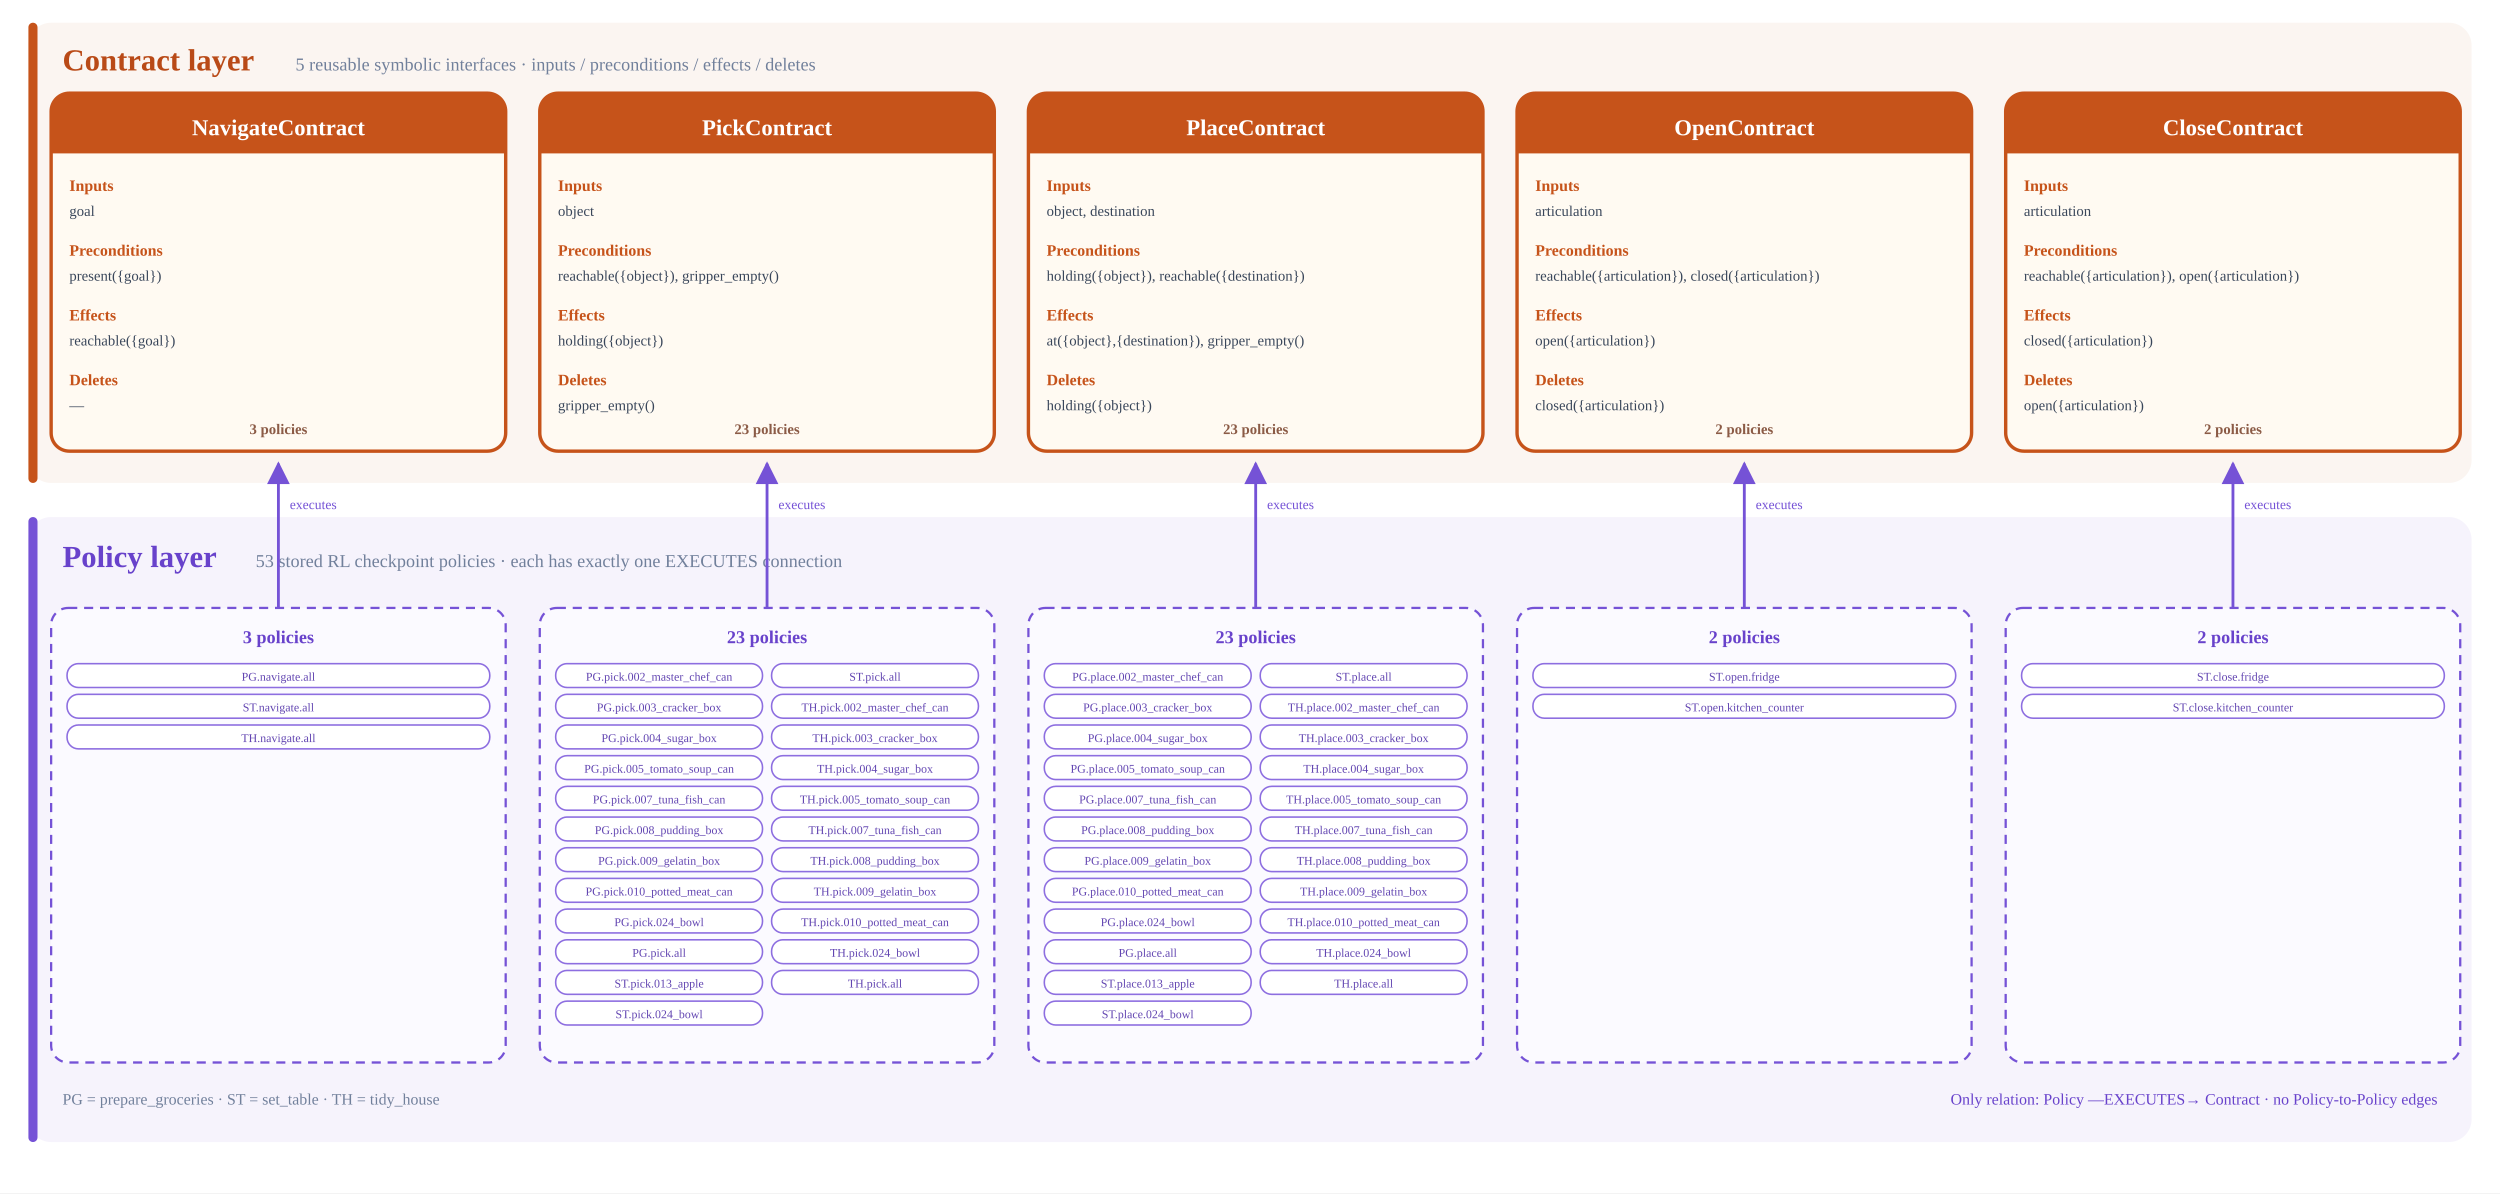
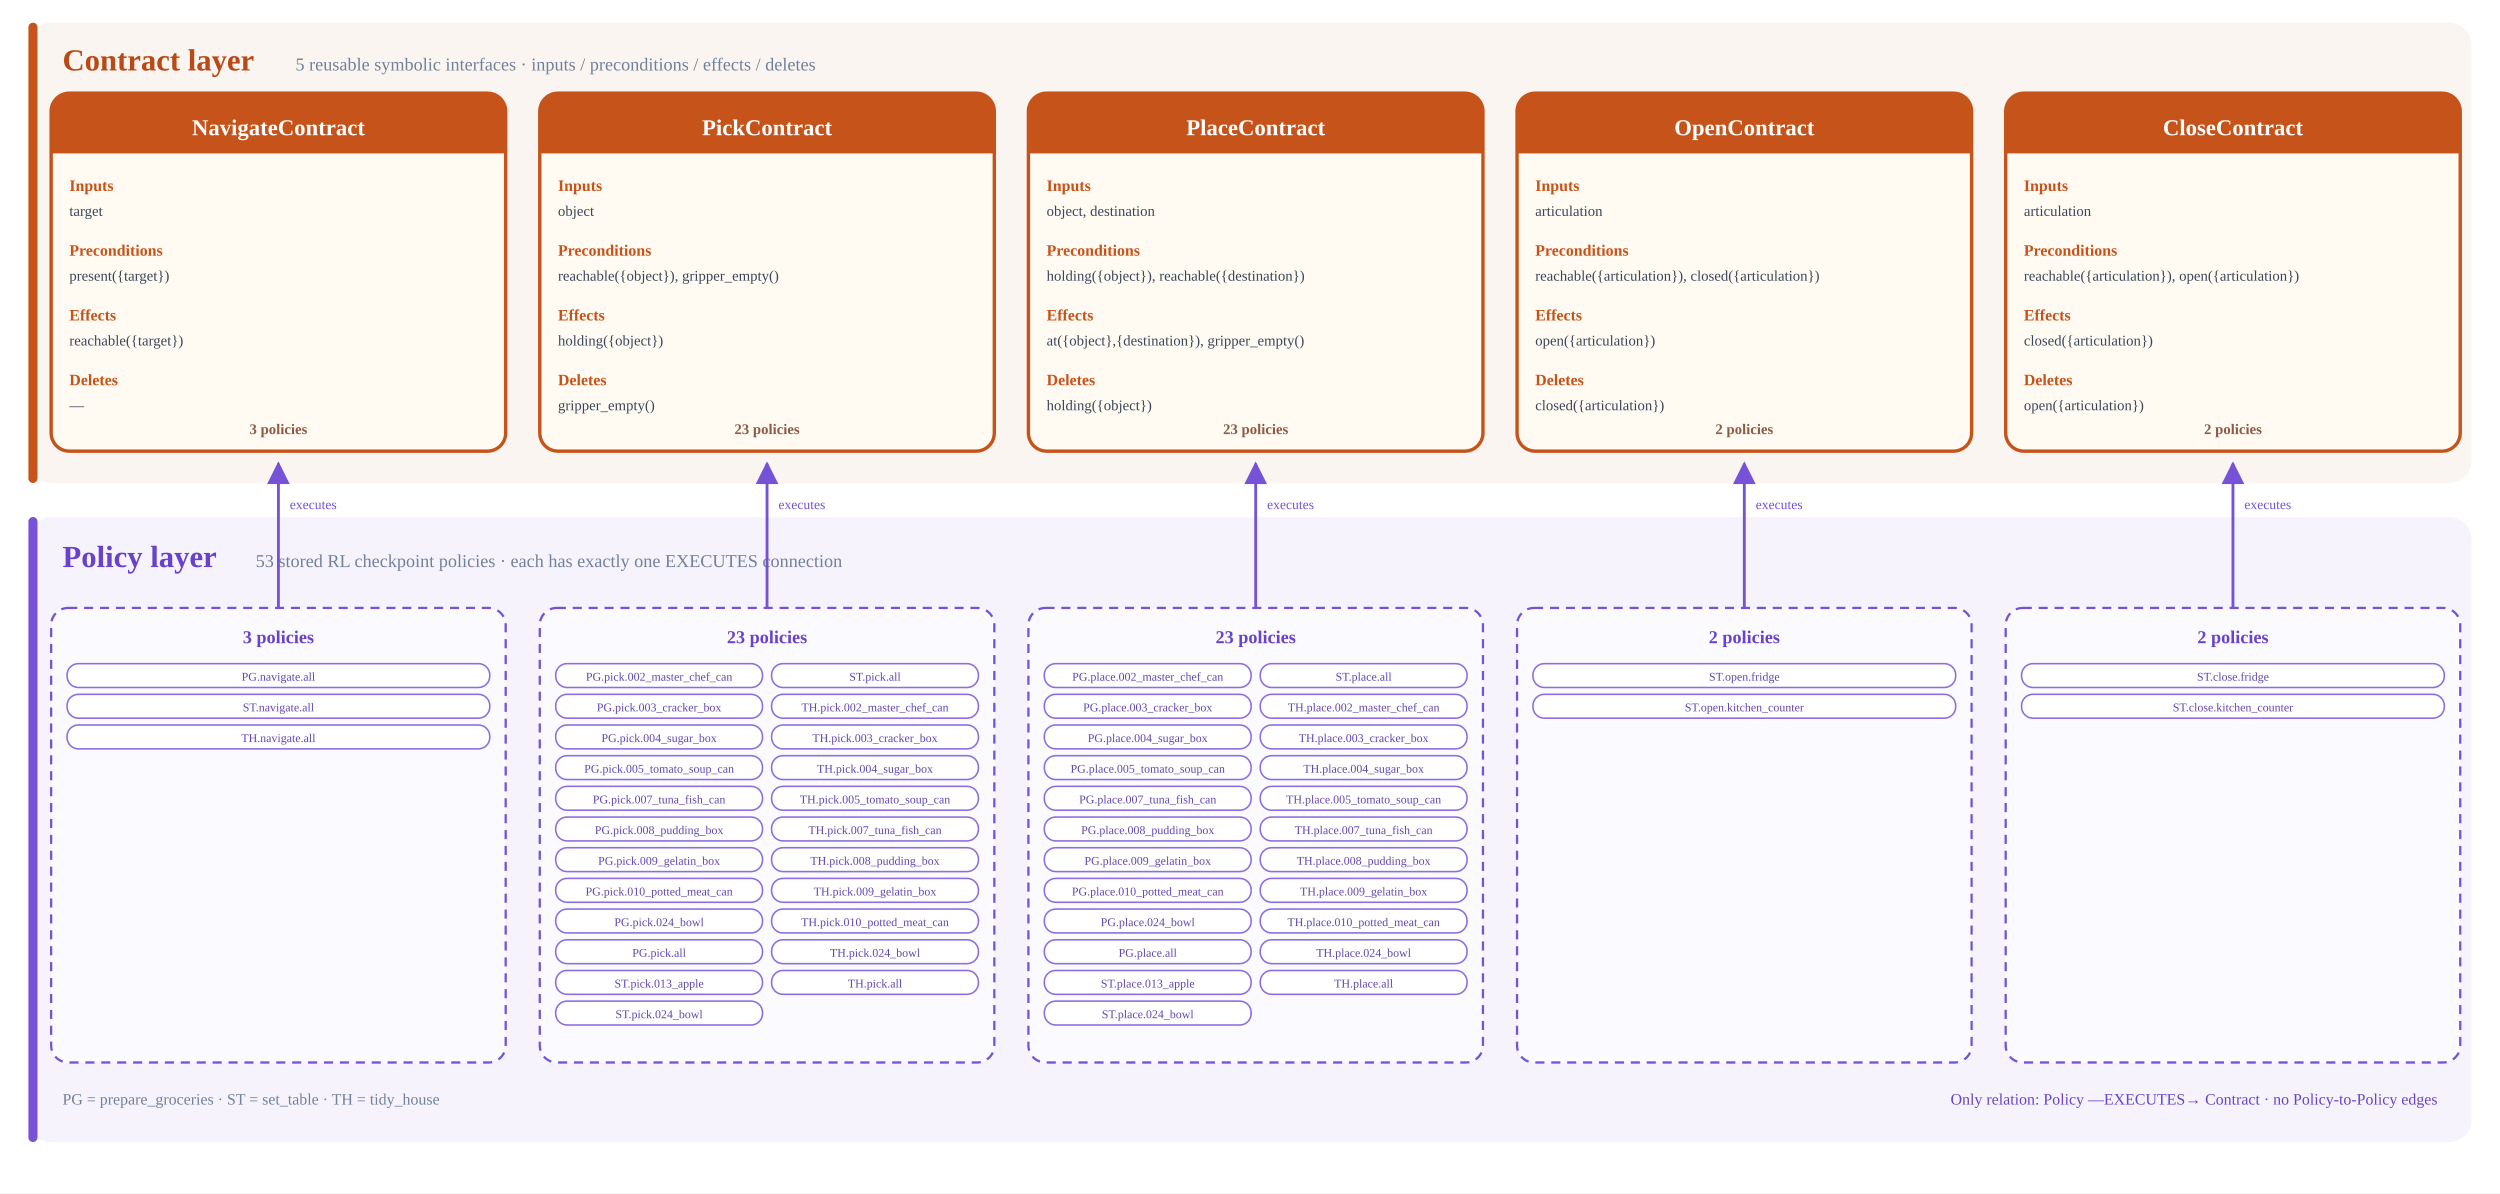
<svg xmlns="http://www.w3.org/2000/svg" width="2200" height="1050" viewBox="0 0 2200 1050" role="img" aria-labelledby="title description">
  <defs>
    <marker id="arrow" viewBox="0 0 10 10" refX="9" refY="5" markerWidth="8" markerHeight="8" orient="auto-start-reverse">
      <path d="M 0 0 L 10 5 L 0 10 z" fill="#7552d6" />
    </marker>
  </defs>
  <rect width="2200" height="1050" fill="#ffffff" />
  <rect x="25" y="20" width="2150" height="405" rx="20" fill="#fbf5f1" />
  <rect x="25" y="455" width="2150" height="550" rx="20" fill="#f6f3fc" />
  <rect x="25" y="20" width="8" height="405" rx="4" fill="#c6531a" />
  <rect x="25" y="455" width="8" height="550" rx="4" fill="#7552d6" />
  <text x="55" y="62" font-size="27" font-weight="700" fill="#b94a17" text-anchor="start">Contract layer</text>
  <text x="260" y="62" font-size="16" font-weight="400" fill="#71809b" text-anchor="start">5 reusable symbolic interfaces · inputs / preconditions / effects / deletes</text>
  <text x="55" y="499" font-size="27" font-weight="700" fill="#6842cb" text-anchor="start">Policy layer</text>
  <text x="225" y="499" font-size="16" font-weight="400" fill="#71809b" text-anchor="start">53 stored RL checkpoint policies · each has exactly one EXECUTES connection</text>
  <rect x="45" y="82" width="400" height="315" rx="16" fill="#fffaf2" stroke="#c6531a" stroke-width="3" />
  <path d="M 45 98 Q 45 82 61 82 H 429 Q 445 82 445 98 V 135 H 45 Z" fill="#c6531a" />
  <text x="245.0" y="119" font-size="20" font-weight="700" fill="#ffffff" text-anchor="middle">NavigateContract</text>
  <text x="61" y="168" font-size="14" font-weight="700" fill="#c6531a" text-anchor="start">Inputs</text>
-   <text x="61" y="190" font-size="13" font-weight="400" fill="#39465a" text-anchor="start">goal</text>
+   <text x="61" y="190" font-size="13" font-weight="400" fill="#39465a" text-anchor="start">target</text>
  <text x="61" y="225" font-size="14" font-weight="700" fill="#c6531a" text-anchor="start">Preconditions</text>
-   <text x="61" y="247" font-size="13" font-weight="400" fill="#39465a" text-anchor="start">present({goal})</text>
+   <text x="61" y="247" font-size="13" font-weight="400" fill="#39465a" text-anchor="start">present({target})</text>
  <text x="61" y="282" font-size="14" font-weight="700" fill="#c6531a" text-anchor="start">Effects</text>
-   <text x="61" y="304" font-size="13" font-weight="400" fill="#39465a" text-anchor="start">reachable({goal})</text>
+   <text x="61" y="304" font-size="13" font-weight="400" fill="#39465a" text-anchor="start">reachable({target})</text>
  <text x="61" y="339" font-size="14" font-weight="700" fill="#c6531a" text-anchor="start">Deletes</text>
  <text x="61" y="361" font-size="13" font-weight="400" fill="#39465a" text-anchor="start">—</text>
  <text x="245.0" y="382" font-size="13" font-weight="700" fill="#8b5b46" text-anchor="middle">3 policies</text>
  <path d="M 245.0 538 V 408" fill="none" stroke="#7552d6" stroke-width="2.5" marker-end="url(#arrow)" />
  <text x="255.0" y="448" font-size="12" font-weight="400" fill="#7552d6" text-anchor="start">executes</text>
  <rect x="45" y="535" width="400" height="400" rx="15" fill="#fbfaff" stroke="#7552d6" stroke-width="2" stroke-dasharray="8 6" />
  <text x="245.0" y="566" font-size="16" font-weight="700" fill="#6842cb" text-anchor="middle">3 policies</text>
  <rect x="59.0" y="584" width="372.0" height="21" rx="10" fill="#ffffff" stroke="#8d6ee0" stroke-width="1.4" />
  <text x="245.0" y="599" font-size="10.5" font-weight="400" fill="#6245b1" text-anchor="middle">PG.navigate.all</text>
  <rect x="59.0" y="611" width="372.0" height="21" rx="10" fill="#ffffff" stroke="#8d6ee0" stroke-width="1.4" />
  <text x="245.0" y="626" font-size="10.5" font-weight="400" fill="#6245b1" text-anchor="middle">ST.navigate.all</text>
  <rect x="59.0" y="638" width="372.0" height="21" rx="10" fill="#ffffff" stroke="#8d6ee0" stroke-width="1.4" />
  <text x="245.0" y="653" font-size="10.5" font-weight="400" fill="#6245b1" text-anchor="middle">TH.navigate.all</text>
  <rect x="475" y="82" width="400" height="315" rx="16" fill="#fffaf2" stroke="#c6531a" stroke-width="3" />
  <path d="M 475 98 Q 475 82 491 82 H 859 Q 875 82 875 98 V 135 H 475 Z" fill="#c6531a" />
  <text x="675.0" y="119" font-size="20" font-weight="700" fill="#ffffff" text-anchor="middle">PickContract</text>
  <text x="491" y="168" font-size="14" font-weight="700" fill="#c6531a" text-anchor="start">Inputs</text>
  <text x="491" y="190" font-size="13" font-weight="400" fill="#39465a" text-anchor="start">object</text>
  <text x="491" y="225" font-size="14" font-weight="700" fill="#c6531a" text-anchor="start">Preconditions</text>
  <text x="491" y="247" font-size="13" font-weight="400" fill="#39465a" text-anchor="start">reachable({object}), gripper_empty()</text>
  <text x="491" y="282" font-size="14" font-weight="700" fill="#c6531a" text-anchor="start">Effects</text>
  <text x="491" y="304" font-size="13" font-weight="400" fill="#39465a" text-anchor="start">holding({object})</text>
  <text x="491" y="339" font-size="14" font-weight="700" fill="#c6531a" text-anchor="start">Deletes</text>
  <text x="491" y="361" font-size="13" font-weight="400" fill="#39465a" text-anchor="start">gripper_empty()</text>
  <text x="675.0" y="382" font-size="13" font-weight="700" fill="#8b5b46" text-anchor="middle">23 policies</text>
  <path d="M 675.0 538 V 408" fill="none" stroke="#7552d6" stroke-width="2.5" marker-end="url(#arrow)" />
  <text x="685.0" y="448" font-size="12" font-weight="400" fill="#7552d6" text-anchor="start">executes</text>
  <rect x="475" y="535" width="400" height="400" rx="15" fill="#fbfaff" stroke="#7552d6" stroke-width="2" stroke-dasharray="8 6" />
  <text x="675.0" y="566" font-size="16" font-weight="700" fill="#6842cb" text-anchor="middle">23 policies</text>
  <rect x="489.0" y="584" width="182.0" height="21" rx="10" fill="#ffffff" stroke="#8d6ee0" stroke-width="1.4" />
  <text x="580.0" y="599" font-size="10.5" font-weight="400" fill="#6245b1" text-anchor="middle">PG.pick.002_master_chef_can</text>
  <rect x="489.0" y="611" width="182.0" height="21" rx="10" fill="#ffffff" stroke="#8d6ee0" stroke-width="1.4" />
  <text x="580.0" y="626" font-size="10.5" font-weight="400" fill="#6245b1" text-anchor="middle">PG.pick.003_cracker_box</text>
  <rect x="489.0" y="638" width="182.0" height="21" rx="10" fill="#ffffff" stroke="#8d6ee0" stroke-width="1.4" />
  <text x="580.0" y="653" font-size="10.5" font-weight="400" fill="#6245b1" text-anchor="middle">PG.pick.004_sugar_box</text>
  <rect x="489.0" y="665" width="182.0" height="21" rx="10" fill="#ffffff" stroke="#8d6ee0" stroke-width="1.4" />
  <text x="580.0" y="680" font-size="10.5" font-weight="400" fill="#6245b1" text-anchor="middle">PG.pick.005_tomato_soup_can</text>
  <rect x="489.0" y="692" width="182.0" height="21" rx="10" fill="#ffffff" stroke="#8d6ee0" stroke-width="1.4" />
  <text x="580.0" y="707" font-size="10.5" font-weight="400" fill="#6245b1" text-anchor="middle">PG.pick.007_tuna_fish_can</text>
  <rect x="489.0" y="719" width="182.0" height="21" rx="10" fill="#ffffff" stroke="#8d6ee0" stroke-width="1.4" />
  <text x="580.0" y="734" font-size="10.5" font-weight="400" fill="#6245b1" text-anchor="middle">PG.pick.008_pudding_box</text>
  <rect x="489.0" y="746" width="182.0" height="21" rx="10" fill="#ffffff" stroke="#8d6ee0" stroke-width="1.4" />
  <text x="580.0" y="761" font-size="10.5" font-weight="400" fill="#6245b1" text-anchor="middle">PG.pick.009_gelatin_box</text>
  <rect x="489.0" y="773" width="182.0" height="21" rx="10" fill="#ffffff" stroke="#8d6ee0" stroke-width="1.4" />
  <text x="580.0" y="788" font-size="10.5" font-weight="400" fill="#6245b1" text-anchor="middle">PG.pick.010_potted_meat_can</text>
  <rect x="489.0" y="800" width="182.0" height="21" rx="10" fill="#ffffff" stroke="#8d6ee0" stroke-width="1.4" />
  <text x="580.0" y="815" font-size="10.5" font-weight="400" fill="#6245b1" text-anchor="middle">PG.pick.024_bowl</text>
  <rect x="489.0" y="827" width="182.0" height="21" rx="10" fill="#ffffff" stroke="#8d6ee0" stroke-width="1.4" />
  <text x="580.0" y="842" font-size="10.5" font-weight="400" fill="#6245b1" text-anchor="middle">PG.pick.all</text>
  <rect x="489.0" y="854" width="182.0" height="21" rx="10" fill="#ffffff" stroke="#8d6ee0" stroke-width="1.4" />
  <text x="580.0" y="869" font-size="10.5" font-weight="400" fill="#6245b1" text-anchor="middle">ST.pick.013_apple</text>
  <rect x="489.0" y="881" width="182.0" height="21" rx="10" fill="#ffffff" stroke="#8d6ee0" stroke-width="1.4" />
  <text x="580.0" y="896" font-size="10.5" font-weight="400" fill="#6245b1" text-anchor="middle">ST.pick.024_bowl</text>
  <rect x="679.0" y="584" width="182.0" height="21" rx="10" fill="#ffffff" stroke="#8d6ee0" stroke-width="1.4" />
  <text x="770.0" y="599" font-size="10.5" font-weight="400" fill="#6245b1" text-anchor="middle">ST.pick.all</text>
  <rect x="679.0" y="611" width="182.0" height="21" rx="10" fill="#ffffff" stroke="#8d6ee0" stroke-width="1.4" />
  <text x="770.0" y="626" font-size="10.5" font-weight="400" fill="#6245b1" text-anchor="middle">TH.pick.002_master_chef_can</text>
  <rect x="679.0" y="638" width="182.0" height="21" rx="10" fill="#ffffff" stroke="#8d6ee0" stroke-width="1.4" />
  <text x="770.0" y="653" font-size="10.5" font-weight="400" fill="#6245b1" text-anchor="middle">TH.pick.003_cracker_box</text>
  <rect x="679.0" y="665" width="182.0" height="21" rx="10" fill="#ffffff" stroke="#8d6ee0" stroke-width="1.4" />
  <text x="770.0" y="680" font-size="10.5" font-weight="400" fill="#6245b1" text-anchor="middle">TH.pick.004_sugar_box</text>
  <rect x="679.0" y="692" width="182.0" height="21" rx="10" fill="#ffffff" stroke="#8d6ee0" stroke-width="1.4" />
  <text x="770.0" y="707" font-size="10.5" font-weight="400" fill="#6245b1" text-anchor="middle">TH.pick.005_tomato_soup_can</text>
  <rect x="679.0" y="719" width="182.0" height="21" rx="10" fill="#ffffff" stroke="#8d6ee0" stroke-width="1.4" />
  <text x="770.0" y="734" font-size="10.5" font-weight="400" fill="#6245b1" text-anchor="middle">TH.pick.007_tuna_fish_can</text>
  <rect x="679.0" y="746" width="182.0" height="21" rx="10" fill="#ffffff" stroke="#8d6ee0" stroke-width="1.4" />
  <text x="770.0" y="761" font-size="10.5" font-weight="400" fill="#6245b1" text-anchor="middle">TH.pick.008_pudding_box</text>
  <rect x="679.0" y="773" width="182.0" height="21" rx="10" fill="#ffffff" stroke="#8d6ee0" stroke-width="1.4" />
  <text x="770.0" y="788" font-size="10.5" font-weight="400" fill="#6245b1" text-anchor="middle">TH.pick.009_gelatin_box</text>
  <rect x="679.0" y="800" width="182.0" height="21" rx="10" fill="#ffffff" stroke="#8d6ee0" stroke-width="1.4" />
  <text x="770.0" y="815" font-size="10.5" font-weight="400" fill="#6245b1" text-anchor="middle">TH.pick.010_potted_meat_can</text>
  <rect x="679.0" y="827" width="182.0" height="21" rx="10" fill="#ffffff" stroke="#8d6ee0" stroke-width="1.4" />
  <text x="770.0" y="842" font-size="10.5" font-weight="400" fill="#6245b1" text-anchor="middle">TH.pick.024_bowl</text>
  <rect x="679.0" y="854" width="182.0" height="21" rx="10" fill="#ffffff" stroke="#8d6ee0" stroke-width="1.4" />
  <text x="770.0" y="869" font-size="10.5" font-weight="400" fill="#6245b1" text-anchor="middle">TH.pick.all</text>
  <rect x="905" y="82" width="400" height="315" rx="16" fill="#fffaf2" stroke="#c6531a" stroke-width="3" />
  <path d="M 905 98 Q 905 82 921 82 H 1289 Q 1305 82 1305 98 V 135 H 905 Z" fill="#c6531a" />
  <text x="1105.0" y="119" font-size="20" font-weight="700" fill="#ffffff" text-anchor="middle">PlaceContract</text>
  <text x="921" y="168" font-size="14" font-weight="700" fill="#c6531a" text-anchor="start">Inputs</text>
  <text x="921" y="190" font-size="13" font-weight="400" fill="#39465a" text-anchor="start">object, destination</text>
  <text x="921" y="225" font-size="14" font-weight="700" fill="#c6531a" text-anchor="start">Preconditions</text>
  <text x="921" y="247" font-size="13" font-weight="400" fill="#39465a" text-anchor="start">holding({object}), reachable({destination})</text>
  <text x="921" y="282" font-size="14" font-weight="700" fill="#c6531a" text-anchor="start">Effects</text>
  <text x="921" y="304" font-size="13" font-weight="400" fill="#39465a" text-anchor="start">at({object},{destination}), gripper_empty()</text>
  <text x="921" y="339" font-size="14" font-weight="700" fill="#c6531a" text-anchor="start">Deletes</text>
  <text x="921" y="361" font-size="13" font-weight="400" fill="#39465a" text-anchor="start">holding({object})</text>
  <text x="1105.0" y="382" font-size="13" font-weight="700" fill="#8b5b46" text-anchor="middle">23 policies</text>
  <path d="M 1105.0 538 V 408" fill="none" stroke="#7552d6" stroke-width="2.5" marker-end="url(#arrow)" />
  <text x="1115.0" y="448" font-size="12" font-weight="400" fill="#7552d6" text-anchor="start">executes</text>
  <rect x="905" y="535" width="400" height="400" rx="15" fill="#fbfaff" stroke="#7552d6" stroke-width="2" stroke-dasharray="8 6" />
  <text x="1105.0" y="566" font-size="16" font-weight="700" fill="#6842cb" text-anchor="middle">23 policies</text>
  <rect x="919.0" y="584" width="182.0" height="21" rx="10" fill="#ffffff" stroke="#8d6ee0" stroke-width="1.4" />
  <text x="1010.0" y="599" font-size="10.5" font-weight="400" fill="#6245b1" text-anchor="middle">PG.place.002_master_chef_can</text>
  <rect x="919.0" y="611" width="182.0" height="21" rx="10" fill="#ffffff" stroke="#8d6ee0" stroke-width="1.4" />
  <text x="1010.0" y="626" font-size="10.5" font-weight="400" fill="#6245b1" text-anchor="middle">PG.place.003_cracker_box</text>
  <rect x="919.0" y="638" width="182.0" height="21" rx="10" fill="#ffffff" stroke="#8d6ee0" stroke-width="1.4" />
  <text x="1010.0" y="653" font-size="10.5" font-weight="400" fill="#6245b1" text-anchor="middle">PG.place.004_sugar_box</text>
  <rect x="919.0" y="665" width="182.0" height="21" rx="10" fill="#ffffff" stroke="#8d6ee0" stroke-width="1.4" />
  <text x="1010.0" y="680" font-size="10.5" font-weight="400" fill="#6245b1" text-anchor="middle">PG.place.005_tomato_soup_can</text>
  <rect x="919.0" y="692" width="182.0" height="21" rx="10" fill="#ffffff" stroke="#8d6ee0" stroke-width="1.4" />
  <text x="1010.0" y="707" font-size="10.5" font-weight="400" fill="#6245b1" text-anchor="middle">PG.place.007_tuna_fish_can</text>
  <rect x="919.0" y="719" width="182.0" height="21" rx="10" fill="#ffffff" stroke="#8d6ee0" stroke-width="1.4" />
  <text x="1010.0" y="734" font-size="10.5" font-weight="400" fill="#6245b1" text-anchor="middle">PG.place.008_pudding_box</text>
  <rect x="919.0" y="746" width="182.0" height="21" rx="10" fill="#ffffff" stroke="#8d6ee0" stroke-width="1.4" />
  <text x="1010.0" y="761" font-size="10.5" font-weight="400" fill="#6245b1" text-anchor="middle">PG.place.009_gelatin_box</text>
  <rect x="919.0" y="773" width="182.0" height="21" rx="10" fill="#ffffff" stroke="#8d6ee0" stroke-width="1.4" />
  <text x="1010.0" y="788" font-size="10.5" font-weight="400" fill="#6245b1" text-anchor="middle">PG.place.010_potted_meat_can</text>
  <rect x="919.0" y="800" width="182.0" height="21" rx="10" fill="#ffffff" stroke="#8d6ee0" stroke-width="1.4" />
  <text x="1010.0" y="815" font-size="10.5" font-weight="400" fill="#6245b1" text-anchor="middle">PG.place.024_bowl</text>
  <rect x="919.0" y="827" width="182.0" height="21" rx="10" fill="#ffffff" stroke="#8d6ee0" stroke-width="1.4" />
  <text x="1010.0" y="842" font-size="10.5" font-weight="400" fill="#6245b1" text-anchor="middle">PG.place.all</text>
  <rect x="919.0" y="854" width="182.0" height="21" rx="10" fill="#ffffff" stroke="#8d6ee0" stroke-width="1.4" />
  <text x="1010.0" y="869" font-size="10.5" font-weight="400" fill="#6245b1" text-anchor="middle">ST.place.013_apple</text>
  <rect x="919.0" y="881" width="182.0" height="21" rx="10" fill="#ffffff" stroke="#8d6ee0" stroke-width="1.4" />
  <text x="1010.0" y="896" font-size="10.5" font-weight="400" fill="#6245b1" text-anchor="middle">ST.place.024_bowl</text>
  <rect x="1109.0" y="584" width="182.0" height="21" rx="10" fill="#ffffff" stroke="#8d6ee0" stroke-width="1.4" />
  <text x="1200.0" y="599" font-size="10.5" font-weight="400" fill="#6245b1" text-anchor="middle">ST.place.all</text>
  <rect x="1109.0" y="611" width="182.0" height="21" rx="10" fill="#ffffff" stroke="#8d6ee0" stroke-width="1.4" />
  <text x="1200.0" y="626" font-size="10.5" font-weight="400" fill="#6245b1" text-anchor="middle">TH.place.002_master_chef_can</text>
  <rect x="1109.0" y="638" width="182.0" height="21" rx="10" fill="#ffffff" stroke="#8d6ee0" stroke-width="1.4" />
  <text x="1200.0" y="653" font-size="10.5" font-weight="400" fill="#6245b1" text-anchor="middle">TH.place.003_cracker_box</text>
  <rect x="1109.0" y="665" width="182.0" height="21" rx="10" fill="#ffffff" stroke="#8d6ee0" stroke-width="1.4" />
  <text x="1200.0" y="680" font-size="10.5" font-weight="400" fill="#6245b1" text-anchor="middle">TH.place.004_sugar_box</text>
  <rect x="1109.0" y="692" width="182.0" height="21" rx="10" fill="#ffffff" stroke="#8d6ee0" stroke-width="1.4" />
  <text x="1200.0" y="707" font-size="10.5" font-weight="400" fill="#6245b1" text-anchor="middle">TH.place.005_tomato_soup_can</text>
  <rect x="1109.0" y="719" width="182.0" height="21" rx="10" fill="#ffffff" stroke="#8d6ee0" stroke-width="1.4" />
  <text x="1200.0" y="734" font-size="10.5" font-weight="400" fill="#6245b1" text-anchor="middle">TH.place.007_tuna_fish_can</text>
  <rect x="1109.0" y="746" width="182.0" height="21" rx="10" fill="#ffffff" stroke="#8d6ee0" stroke-width="1.4" />
  <text x="1200.0" y="761" font-size="10.5" font-weight="400" fill="#6245b1" text-anchor="middle">TH.place.008_pudding_box</text>
  <rect x="1109.0" y="773" width="182.0" height="21" rx="10" fill="#ffffff" stroke="#8d6ee0" stroke-width="1.4" />
  <text x="1200.0" y="788" font-size="10.5" font-weight="400" fill="#6245b1" text-anchor="middle">TH.place.009_gelatin_box</text>
  <rect x="1109.0" y="800" width="182.0" height="21" rx="10" fill="#ffffff" stroke="#8d6ee0" stroke-width="1.4" />
  <text x="1200.0" y="815" font-size="10.5" font-weight="400" fill="#6245b1" text-anchor="middle">TH.place.010_potted_meat_can</text>
  <rect x="1109.0" y="827" width="182.0" height="21" rx="10" fill="#ffffff" stroke="#8d6ee0" stroke-width="1.4" />
  <text x="1200.0" y="842" font-size="10.5" font-weight="400" fill="#6245b1" text-anchor="middle">TH.place.024_bowl</text>
  <rect x="1109.0" y="854" width="182.0" height="21" rx="10" fill="#ffffff" stroke="#8d6ee0" stroke-width="1.4" />
  <text x="1200.0" y="869" font-size="10.5" font-weight="400" fill="#6245b1" text-anchor="middle">TH.place.all</text>
  <rect x="1335" y="82" width="400" height="315" rx="16" fill="#fffaf2" stroke="#c6531a" stroke-width="3" />
  <path d="M 1335 98 Q 1335 82 1351 82 H 1719 Q 1735 82 1735 98 V 135 H 1335 Z" fill="#c6531a" />
  <text x="1535.0" y="119" font-size="20" font-weight="700" fill="#ffffff" text-anchor="middle">OpenContract</text>
  <text x="1351" y="168" font-size="14" font-weight="700" fill="#c6531a" text-anchor="start">Inputs</text>
  <text x="1351" y="190" font-size="13" font-weight="400" fill="#39465a" text-anchor="start">articulation</text>
  <text x="1351" y="225" font-size="14" font-weight="700" fill="#c6531a" text-anchor="start">Preconditions</text>
  <text x="1351" y="247" font-size="13" font-weight="400" fill="#39465a" text-anchor="start">reachable({articulation}), closed({articulation})</text>
  <text x="1351" y="282" font-size="14" font-weight="700" fill="#c6531a" text-anchor="start">Effects</text>
  <text x="1351" y="304" font-size="13" font-weight="400" fill="#39465a" text-anchor="start">open({articulation})</text>
  <text x="1351" y="339" font-size="14" font-weight="700" fill="#c6531a" text-anchor="start">Deletes</text>
  <text x="1351" y="361" font-size="13" font-weight="400" fill="#39465a" text-anchor="start">closed({articulation})</text>
  <text x="1535.0" y="382" font-size="13" font-weight="700" fill="#8b5b46" text-anchor="middle">2 policies</text>
  <path d="M 1535.0 538 V 408" fill="none" stroke="#7552d6" stroke-width="2.5" marker-end="url(#arrow)" />
  <text x="1545.0" y="448" font-size="12" font-weight="400" fill="#7552d6" text-anchor="start">executes</text>
  <rect x="1335" y="535" width="400" height="400" rx="15" fill="#fbfaff" stroke="#7552d6" stroke-width="2" stroke-dasharray="8 6" />
  <text x="1535.0" y="566" font-size="16" font-weight="700" fill="#6842cb" text-anchor="middle">2 policies</text>
  <rect x="1349.0" y="584" width="372.0" height="21" rx="10" fill="#ffffff" stroke="#8d6ee0" stroke-width="1.4" />
  <text x="1535.0" y="599" font-size="10.5" font-weight="400" fill="#6245b1" text-anchor="middle">ST.open.fridge</text>
  <rect x="1349.0" y="611" width="372.0" height="21" rx="10" fill="#ffffff" stroke="#8d6ee0" stroke-width="1.4" />
  <text x="1535.0" y="626" font-size="10.5" font-weight="400" fill="#6245b1" text-anchor="middle">ST.open.kitchen_counter</text>
  <rect x="1765" y="82" width="400" height="315" rx="16" fill="#fffaf2" stroke="#c6531a" stroke-width="3" />
  <path d="M 1765 98 Q 1765 82 1781 82 H 2149 Q 2165 82 2165 98 V 135 H 1765 Z" fill="#c6531a" />
  <text x="1965.0" y="119" font-size="20" font-weight="700" fill="#ffffff" text-anchor="middle">CloseContract</text>
  <text x="1781" y="168" font-size="14" font-weight="700" fill="#c6531a" text-anchor="start">Inputs</text>
  <text x="1781" y="190" font-size="13" font-weight="400" fill="#39465a" text-anchor="start">articulation</text>
  <text x="1781" y="225" font-size="14" font-weight="700" fill="#c6531a" text-anchor="start">Preconditions</text>
  <text x="1781" y="247" font-size="13" font-weight="400" fill="#39465a" text-anchor="start">reachable({articulation}), open({articulation})</text>
  <text x="1781" y="282" font-size="14" font-weight="700" fill="#c6531a" text-anchor="start">Effects</text>
  <text x="1781" y="304" font-size="13" font-weight="400" fill="#39465a" text-anchor="start">closed({articulation})</text>
  <text x="1781" y="339" font-size="14" font-weight="700" fill="#c6531a" text-anchor="start">Deletes</text>
  <text x="1781" y="361" font-size="13" font-weight="400" fill="#39465a" text-anchor="start">open({articulation})</text>
  <text x="1965.0" y="382" font-size="13" font-weight="700" fill="#8b5b46" text-anchor="middle">2 policies</text>
  <path d="M 1965.0 538 V 408" fill="none" stroke="#7552d6" stroke-width="2.5" marker-end="url(#arrow)" />
  <text x="1975.0" y="448" font-size="12" font-weight="400" fill="#7552d6" text-anchor="start">executes</text>
  <rect x="1765" y="535" width="400" height="400" rx="15" fill="#fbfaff" stroke="#7552d6" stroke-width="2" stroke-dasharray="8 6" />
  <text x="1965.0" y="566" font-size="16" font-weight="700" fill="#6842cb" text-anchor="middle">2 policies</text>
  <rect x="1779.0" y="584" width="372.0" height="21" rx="10" fill="#ffffff" stroke="#8d6ee0" stroke-width="1.4" />
  <text x="1965.0" y="599" font-size="10.5" font-weight="400" fill="#6245b1" text-anchor="middle">ST.close.fridge</text>
  <rect x="1779.0" y="611" width="372.0" height="21" rx="10" fill="#ffffff" stroke="#8d6ee0" stroke-width="1.4" />
  <text x="1965.0" y="626" font-size="10.5" font-weight="400" fill="#6245b1" text-anchor="middle">ST.close.kitchen_counter</text>
  <text x="55" y="972" font-size="14" font-weight="400" fill="#71809b" text-anchor="start">PG = prepare_groceries · ST = set_table · TH = tidy_house</text>
  <text x="2145" y="972" font-size="14" font-weight="400" fill="#6842cb" text-anchor="end">Only relation: Policy —EXECUTES→ Contract · no Policy-to-Policy edges</text>
</svg>
